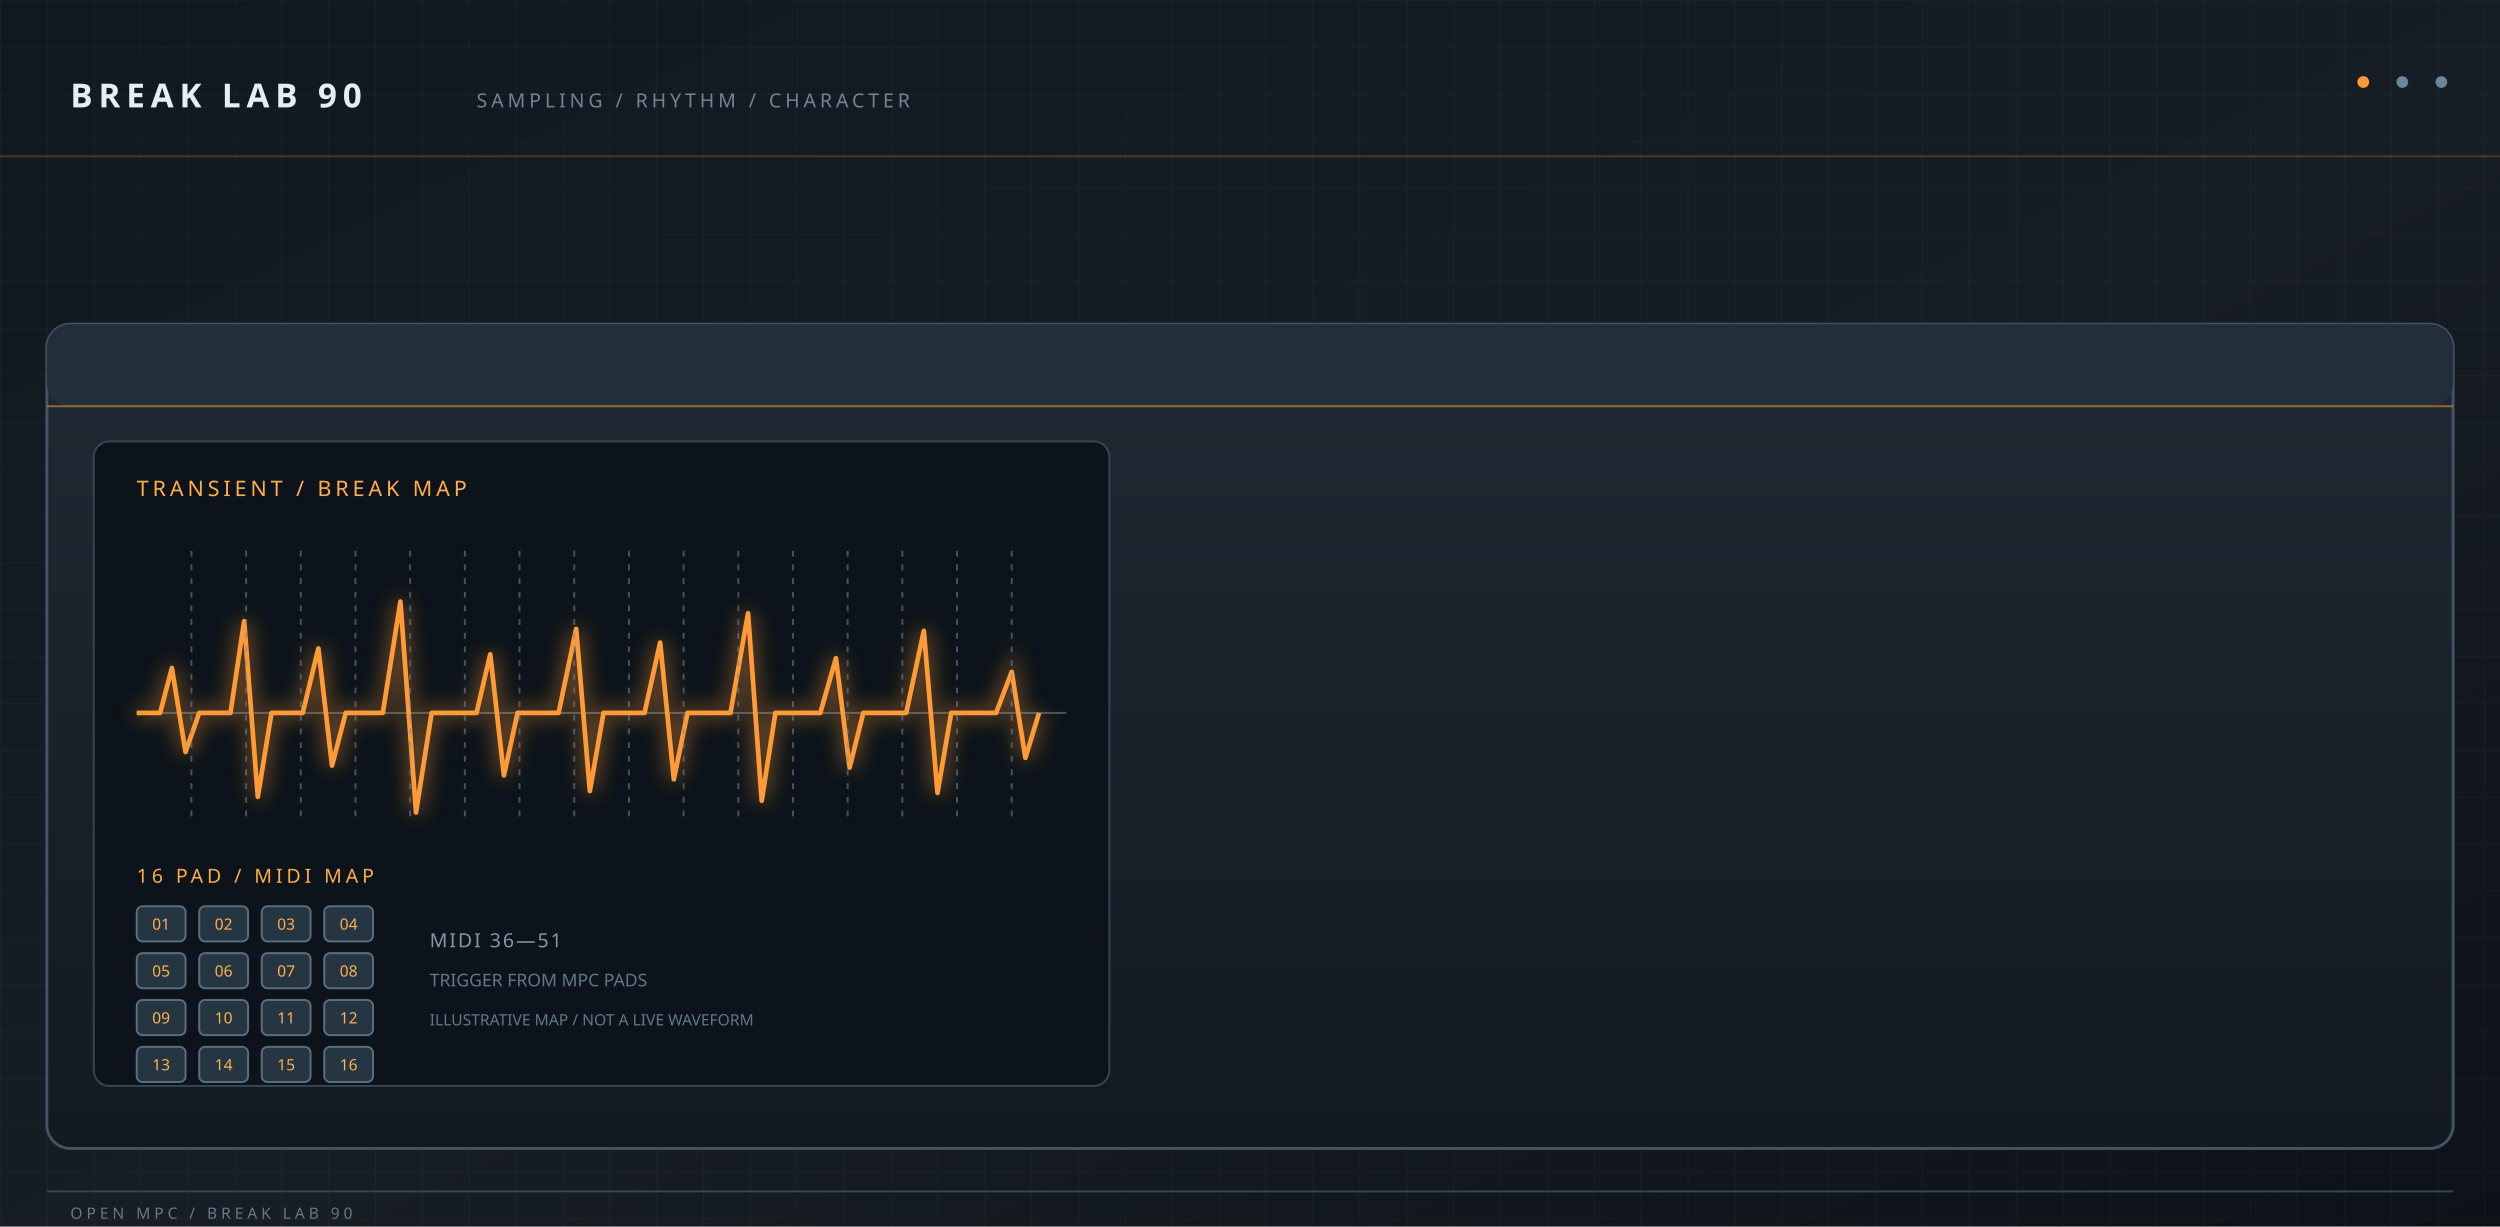
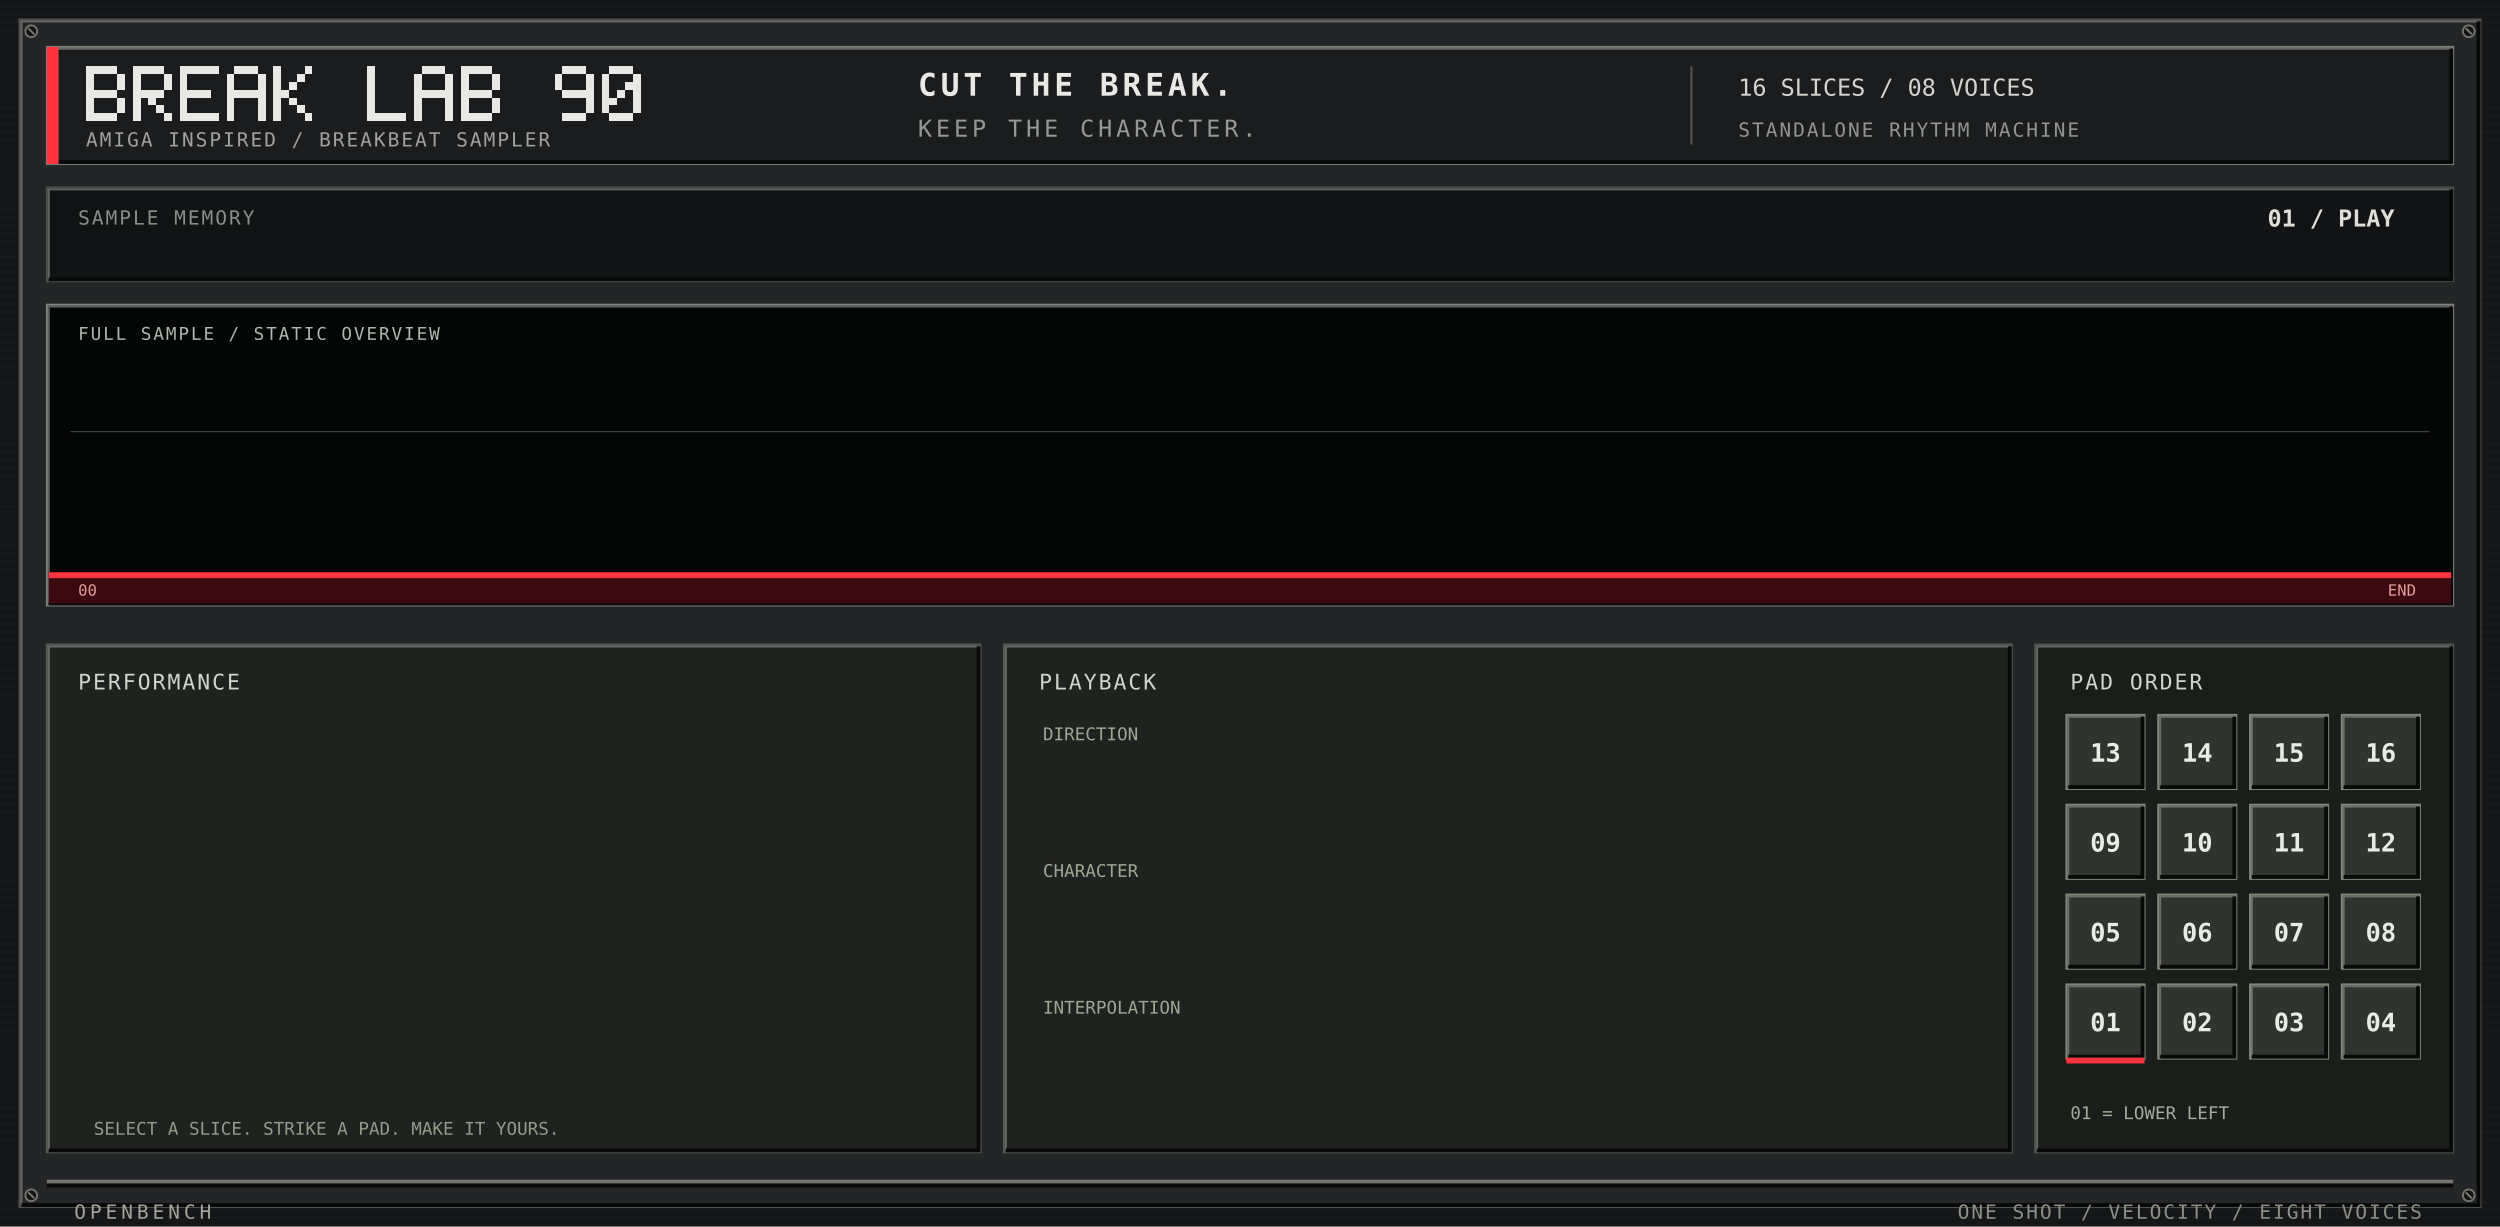
<svg xmlns="http://www.w3.org/2000/svg" width="1280" height="628" viewBox="0 0 1280 628">
  <defs>
-     <linearGradient id="bg" x1="0" y1="0" x2="1" y2="1">
-       <stop offset="0" stop-color="#111820" />
-       <stop offset=".55" stop-color="#171d24" />
-       <stop offset="1" stop-color="#0d1218" />
-     </linearGradient>
-     <linearGradient id="panel" x1="0" y1="0" x2="0" y2="1">
-       <stop offset="0" stop-color="#202a34" />
-       <stop offset="1" stop-color="#121920" />
-     </linearGradient>
-     <linearGradient id="amber" x1="0" y1="0" x2="1" y2="0">
-       <stop stop-color="#ffb44c" />
-       <stop offset="1" stop-color="#d56b24" />
-     </linearGradient>
-     <pattern id="grid" width="24" height="24" patternUnits="userSpaceOnUse">
-       <path d="M24 0H0V24" fill="none" stroke="#8ba0b3" stroke-opacity=".055" />
+     <pattern id="scan" width="4" height="4" patternUnits="userSpaceOnUse">
+       <path d="M0 3.5H4" stroke="#fff" stroke-opacity=".015" />
    </pattern>
-     <filter id="glow">
-       <feGaussianBlur stdDeviation="5" />
-     </filter>
  </defs>
-   <rect width="1280" height="628" fill="url(#bg)" />
-   <rect width="1280" height="628" fill="url(#grid)" />
-   <path d="M0 80H1280" stroke="#ff9b36" stroke-opacity=".22" />
-   <path d="M24 82H330" stroke="url(#amber)" stroke-width="3" />
-   <circle cx="1210" cy="42" r="3" fill="#ff9b36" />
-   <circle cx="1230" cy="42" r="3" fill="#68879f" />
-   <circle cx="1250" cy="42" r="3" fill="#68879f" />
-   <text x="36" y="55" fill="#e7edf3" font-family="sans-serif" font-size="17" font-weight="700" letter-spacing="3">BREAK LAB 90</text>
-   <text x="244" y="55" fill="#718496" font-family="sans-serif" font-size="10" letter-spacing="2">SAMPLING / RHYTHM / CHARACTER</text>
-   <rect x="24" y="166" width="1232" height="422" rx="12" fill="url(#panel)" stroke="#425363" stroke-width="1.5" />
-   <rect x="24" y="166" width="1232" height="42" rx="12" fill="#222e39" />
-   <path d="M24 208H1256" stroke="#ff9b36" stroke-opacity=".55" />
-   <rect x="48" y="226" width="520" height="330" rx="8" fill="#0c131a" stroke="#344654" />
-   <text x="70" y="254" fill="#ffad4a" font-family="sans-serif" font-size="11" letter-spacing="2">TRANSIENT / BREAK MAP</text>
-   <path d="M70 365H546" stroke="#435564" />
-   <path d="M70 365 L82 365 L88 342 L95 385 L102 365 L118 365 L125 318 L132 408 L139 365 L155 365 L163 332 L170 392 L177 365 L196 365 L205 308 L213 416 L221 365 L244 365 L251 335 L258 397 L265 365 L286 365 L295 322 L302 405 L309 365 L330 365 L338 329 L345 399 L352 365 L374 365 L383 314 L390 410 L397 365 L420 365 L428 337 L435 393 L442 365 L464 365 L473 323 L480 406 L487 365 L510 365 L518 344 L525 388 L532 365" fill="none" stroke="#ff9b36" stroke-width="2.4" stroke-linejoin="round" />
-   <path d="M70 365 L82 365 L88 342 L95 385 L102 365 L118 365 L125 318 L132 408 L139 365 L155 365 L163 332 L170 392 L177 365 L196 365 L205 308 L213 416 L221 365 L244 365 L251 335 L258 397 L265 365 L286 365 L295 322 L302 405 L309 365 L330 365 L338 329 L345 399 L352 365 L374 365 L383 314 L390 410 L397 365 L420 365 L428 337 L435 393 L442 365 L464 365 L473 323 L480 406 L487 365 L510 365 L518 344 L525 388 L532 365" fill="none" stroke="#ff9b36" stroke-opacity=".35" stroke-width="7" filter="url(#glow)" />
-   <g stroke="#71899b" stroke-opacity=".55" stroke-dasharray="3 4">
-     <path d="M98 282V420" />
-     <path d="M126 282V420" />
-     <path d="M154 282V420" />
-     <path d="M182 282V420" />
-     <path d="M210 282V420" />
-     <path d="M238 282V420" />
-     <path d="M266 282V420" />
-     <path d="M294 282V420" />
-     <path d="M322 282V420" />
-     <path d="M350 282V420" />
-     <path d="M378 282V420" />
-     <path d="M406 282V420" />
-     <path d="M434 282V420" />
-     <path d="M462 282V420" />
-     <path d="M490 282V420" />
-     <path d="M518 282V420" />
+   <rect width="1280" height="628" fill="#151617" />
+   <rect width="1280" height="628" fill="url(#scan)" />
+   <rect x="10" y="10" width="1260" height="608" fill="#242526" stroke="#525451" />
+   <path d="M11 617V11H1269" fill="none" stroke="#8b8d89" stroke-opacity=".65" />
+   <path d="M11 617H1269V11" fill="none" stroke="#080909" stroke-width="2" />
+   <rect x="24" y="24" width="1232" height="60" fill="#1b1c1d" stroke="#7c7f7a" />
+   <path d="M25 83V25H1255" fill="none" stroke="#8b8d89" stroke-opacity=".65" />
+   <path d="M25 83H1255V25" fill="none" stroke="#080909" stroke-width="2" />
+   <rect x="24" y="24" width="6" height="60" fill="#ff343e" />
+   <g fill="#e8e8e4" shape-rendering="crispEdges">
+     <rect x="44" y="34" width="4" height="4" />
+     <rect x="48" y="34" width="4" height="4" />
+     <rect x="52" y="34" width="4" height="4" />
+     <rect x="56" y="34" width="4" height="4" />
+     <rect x="44" y="38" width="4" height="4" />
+     <rect x="60" y="38" width="4" height="4" />
+     <rect x="44" y="42" width="4" height="4" />
+     <rect x="60" y="42" width="4" height="4" />
+     <rect x="44" y="46" width="4" height="4" />
+     <rect x="48" y="46" width="4" height="4" />
+     <rect x="52" y="46" width="4" height="4" />
+     <rect x="56" y="46" width="4" height="4" />
+     <rect x="44" y="50" width="4" height="4" />
+     <rect x="60" y="50" width="4" height="4" />
+     <rect x="44" y="54" width="4" height="4" />
+     <rect x="60" y="54" width="4" height="4" />
+     <rect x="44" y="58" width="4" height="4" />
+     <rect x="48" y="58" width="4" height="4" />
+     <rect x="52" y="58" width="4" height="4" />
+     <rect x="56" y="58" width="4" height="4" />
+     <rect x="68" y="34" width="4" height="4" />
+     <rect x="72" y="34" width="4" height="4" />
+     <rect x="76" y="34" width="4" height="4" />
+     <rect x="80" y="34" width="4" height="4" />
+     <rect x="68" y="38" width="4" height="4" />
+     <rect x="84" y="38" width="4" height="4" />
+     <rect x="68" y="42" width="4" height="4" />
+     <rect x="84" y="42" width="4" height="4" />
+     <rect x="68" y="46" width="4" height="4" />
+     <rect x="72" y="46" width="4" height="4" />
+     <rect x="76" y="46" width="4" height="4" />
+     <rect x="80" y="46" width="4" height="4" />
+     <rect x="68" y="50" width="4" height="4" />
+     <rect x="76" y="50" width="4" height="4" />
+     <rect x="68" y="54" width="4" height="4" />
+     <rect x="80" y="54" width="4" height="4" />
+     <rect x="68" y="58" width="4" height="4" />
+     <rect x="84" y="58" width="4" height="4" />
+     <rect x="92" y="34" width="4" height="4" />
+     <rect x="96" y="34" width="4" height="4" />
+     <rect x="100" y="34" width="4" height="4" />
+     <rect x="104" y="34" width="4" height="4" />
+     <rect x="108" y="34" width="4" height="4" />
+     <rect x="92" y="38" width="4" height="4" />
+     <rect x="92" y="42" width="4" height="4" />
+     <rect x="92" y="46" width="4" height="4" />
+     <rect x="96" y="46" width="4" height="4" />
+     <rect x="100" y="46" width="4" height="4" />
+     <rect x="104" y="46" width="4" height="4" />
+     <rect x="92" y="50" width="4" height="4" />
+     <rect x="92" y="54" width="4" height="4" />
+     <rect x="92" y="58" width="4" height="4" />
+     <rect x="96" y="58" width="4" height="4" />
+     <rect x="100" y="58" width="4" height="4" />
+     <rect x="104" y="58" width="4" height="4" />
+     <rect x="108" y="58" width="4" height="4" />
+     <rect x="120" y="34" width="4" height="4" />
+     <rect x="124" y="34" width="4" height="4" />
+     <rect x="128" y="34" width="4" height="4" />
+     <rect x="116" y="38" width="4" height="4" />
+     <rect x="132" y="38" width="4" height="4" />
+     <rect x="116" y="42" width="4" height="4" />
+     <rect x="132" y="42" width="4" height="4" />
+     <rect x="116" y="46" width="4" height="4" />
+     <rect x="120" y="46" width="4" height="4" />
+     <rect x="124" y="46" width="4" height="4" />
+     <rect x="128" y="46" width="4" height="4" />
+     <rect x="132" y="46" width="4" height="4" />
+     <rect x="116" y="50" width="4" height="4" />
+     <rect x="132" y="50" width="4" height="4" />
+     <rect x="116" y="54" width="4" height="4" />
+     <rect x="132" y="54" width="4" height="4" />
+     <rect x="116" y="58" width="4" height="4" />
+     <rect x="132" y="58" width="4" height="4" />
+     <rect x="140" y="34" width="4" height="4" />
+     <rect x="156" y="34" width="4" height="4" />
+     <rect x="140" y="38" width="4" height="4" />
+     <rect x="152" y="38" width="4" height="4" />
+     <rect x="140" y="42" width="4" height="4" />
+     <rect x="148" y="42" width="4" height="4" />
+     <rect x="140" y="46" width="4" height="4" />
+     <rect x="144" y="46" width="4" height="4" />
+     <rect x="140" y="50" width="4" height="4" />
+     <rect x="148" y="50" width="4" height="4" />
+     <rect x="140" y="54" width="4" height="4" />
+     <rect x="152" y="54" width="4" height="4" />
+     <rect x="140" y="58" width="4" height="4" />
+     <rect x="156" y="58" width="4" height="4" />
+     <rect x="188" y="34" width="4" height="4" />
+     <rect x="188" y="38" width="4" height="4" />
+     <rect x="188" y="42" width="4" height="4" />
+     <rect x="188" y="46" width="4" height="4" />
+     <rect x="188" y="50" width="4" height="4" />
+     <rect x="188" y="54" width="4" height="4" />
+     <rect x="188" y="58" width="4" height="4" />
+     <rect x="192" y="58" width="4" height="4" />
+     <rect x="196" y="58" width="4" height="4" />
+     <rect x="200" y="58" width="4" height="4" />
+     <rect x="204" y="58" width="4" height="4" />
+     <rect x="216" y="34" width="4" height="4" />
+     <rect x="220" y="34" width="4" height="4" />
+     <rect x="224" y="34" width="4" height="4" />
+     <rect x="212" y="38" width="4" height="4" />
+     <rect x="228" y="38" width="4" height="4" />
+     <rect x="212" y="42" width="4" height="4" />
+     <rect x="228" y="42" width="4" height="4" />
+     <rect x="212" y="46" width="4" height="4" />
+     <rect x="216" y="46" width="4" height="4" />
+     <rect x="220" y="46" width="4" height="4" />
+     <rect x="224" y="46" width="4" height="4" />
+     <rect x="228" y="46" width="4" height="4" />
+     <rect x="212" y="50" width="4" height="4" />
+     <rect x="228" y="50" width="4" height="4" />
+     <rect x="212" y="54" width="4" height="4" />
+     <rect x="228" y="54" width="4" height="4" />
+     <rect x="212" y="58" width="4" height="4" />
+     <rect x="228" y="58" width="4" height="4" />
+     <rect x="236" y="34" width="4" height="4" />
+     <rect x="240" y="34" width="4" height="4" />
+     <rect x="244" y="34" width="4" height="4" />
+     <rect x="248" y="34" width="4" height="4" />
+     <rect x="236" y="38" width="4" height="4" />
+     <rect x="252" y="38" width="4" height="4" />
+     <rect x="236" y="42" width="4" height="4" />
+     <rect x="252" y="42" width="4" height="4" />
+     <rect x="236" y="46" width="4" height="4" />
+     <rect x="240" y="46" width="4" height="4" />
+     <rect x="244" y="46" width="4" height="4" />
+     <rect x="248" y="46" width="4" height="4" />
+     <rect x="236" y="50" width="4" height="4" />
+     <rect x="252" y="50" width="4" height="4" />
+     <rect x="236" y="54" width="4" height="4" />
+     <rect x="252" y="54" width="4" height="4" />
+     <rect x="236" y="58" width="4" height="4" />
+     <rect x="240" y="58" width="4" height="4" />
+     <rect x="244" y="58" width="4" height="4" />
+     <rect x="248" y="58" width="4" height="4" />
+     <rect x="288" y="34" width="4" height="4" />
+     <rect x="292" y="34" width="4" height="4" />
+     <rect x="296" y="34" width="4" height="4" />
+     <rect x="284" y="38" width="4" height="4" />
+     <rect x="300" y="38" width="4" height="4" />
+     <rect x="284" y="42" width="4" height="4" />
+     <rect x="300" y="42" width="4" height="4" />
+     <rect x="288" y="46" width="4" height="4" />
+     <rect x="292" y="46" width="4" height="4" />
+     <rect x="296" y="46" width="4" height="4" />
+     <rect x="300" y="46" width="4" height="4" />
+     <rect x="300" y="50" width="4" height="4" />
+     <rect x="300" y="54" width="4" height="4" />
+     <rect x="288" y="58" width="4" height="4" />
+     <rect x="292" y="58" width="4" height="4" />
+     <rect x="296" y="58" width="4" height="4" />
+     <rect x="312" y="34" width="4" height="4" />
+     <rect x="316" y="34" width="4" height="4" />
+     <rect x="320" y="34" width="4" height="4" />
+     <rect x="308" y="38" width="4" height="4" />
+     <rect x="324" y="38" width="4" height="4" />
+     <rect x="308" y="42" width="4" height="4" />
+     <rect x="320" y="42" width="4" height="4" />
+     <rect x="324" y="42" width="4" height="4" />
+     <rect x="308" y="46" width="4" height="4" />
+     <rect x="316" y="46" width="4" height="4" />
+     <rect x="324" y="46" width="4" height="4" />
+     <rect x="308" y="50" width="4" height="4" />
+     <rect x="312" y="50" width="4" height="4" />
+     <rect x="324" y="50" width="4" height="4" />
+     <rect x="308" y="54" width="4" height="4" />
+     <rect x="324" y="54" width="4" height="4" />
+     <rect x="312" y="58" width="4" height="4" />
+     <rect x="316" y="58" width="4" height="4" />
+     <rect x="320" y="58" width="4" height="4" />
  </g>
-   <text x="70" y="452" fill="#ffad4a" font-family="sans-serif" font-size="10" letter-spacing="2">16 PAD / MIDI MAP</text>
-   <g fill="#263542" stroke="#5a6e7e" stroke-width="1">
-     <rect x="70" y="464" width="25" height="18" rx="3" />
-     <rect x="102" y="464" width="25" height="18" rx="3" />
-     <rect x="134" y="464" width="25" height="18" rx="3" />
-     <rect x="166" y="464" width="25" height="18" rx="3" />
-     <rect x="70" y="488" width="25" height="18" rx="3" />
-     <rect x="102" y="488" width="25" height="18" rx="3" />
-     <rect x="134" y="488" width="25" height="18" rx="3" />
-     <rect x="166" y="488" width="25" height="18" rx="3" />
-     <rect x="70" y="512" width="25" height="18" rx="3" />
-     <rect x="102" y="512" width="25" height="18" rx="3" />
-     <rect x="134" y="512" width="25" height="18" rx="3" />
-     <rect x="166" y="512" width="25" height="18" rx="3" />
-     <rect x="70" y="536" width="25" height="18" rx="3" />
-     <rect x="102" y="536" width="25" height="18" rx="3" />
-     <rect x="134" y="536" width="25" height="18" rx="3" />
-     <rect x="166" y="536" width="25" height="18" rx="3" />
-   </g>
-   <g fill="#ffb04f" font-family="sans-serif" font-size="8" text-anchor="middle">
-     <text x="82.5" y="476">01</text>
-     <text x="114.5" y="476">02</text>
-     <text x="146.5" y="476">03</text>
-     <text x="178.5" y="476">04</text>
-     <text x="82.5" y="500">05</text>
-     <text x="114.5" y="500">06</text>
-     <text x="146.5" y="500">07</text>
-     <text x="178.5" y="500">08</text>
-     <text x="82.5" y="524">09</text>
-     <text x="114.5" y="524">10</text>
-     <text x="146.5" y="524">11</text>
-     <text x="178.5" y="524">12</text>
-     <text x="82.5" y="548">13</text>
-     <text x="114.5" y="548">14</text>
-     <text x="146.5" y="548">15</text>
-     <text x="178.5" y="548">16</text>
-   </g>
-   <text x="220" y="485" fill="#8497a8" font-family="sans-serif" font-size="10" letter-spacing="1">MIDI 36—51</text>
-   <text x="220" y="505" fill="#617789" font-family="sans-serif" font-size="9">TRIGGER FROM MPC PADS</text>
-   <text x="220" y="525" fill="#617789" font-family="sans-serif" font-size="8">ILLUSTRATIVE MAP / NOT A LIVE WAVEFORM</text>
-   <path d="M24 610H1256" stroke="#344654" />
-   <text x="36" y="624" fill="#64798a" font-family="sans-serif" font-size="8" letter-spacing="2">OPEN MPC / BREAK LAB 90</text>
+   <text x="44" y="75" fill="#a0a29d" font-family="DejaVu Sans Mono, monospace" font-size="10" letter-spacing="1">AMIGA INSPIRED  /  BREAKBEAT SAMPLER</text>
+   <text x="470" y="49" fill="#e8e8e4" font-family="DejaVu Sans Mono, monospace" font-size="16" font-weight="bold" letter-spacing="2">CUT THE BREAK.</text>
+   <text x="470" y="70" fill="#969995" font-family="DejaVu Sans Mono, monospace" font-size="12" letter-spacing="2">KEEP THE CHARACTER.</text>
+   <path d="M866 34V74" stroke="#555853" />
+   <text x="890" y="49" fill="#d2d4cd" font-family="DejaVu Sans Mono, monospace" font-size="12">16 SLICES   /   08 VOICES</text>
+   <text x="890" y="70" fill="#92958f" font-family="DejaVu Sans Mono, monospace" font-size="10" letter-spacing="1">STANDALONE RHYTHM MACHINE</text>
+   <rect x="24" y="96" width="1232" height="48" fill="#111314" stroke="#4c504c" />
+   <path d="M25 143V97H1255" fill="none" stroke="#8b8d89" stroke-opacity=".65" />
+   <path d="M25 143H1255V97" fill="none" stroke="#080909" stroke-width="2" />
+   <text x="40" y="115" fill="#8a8e87" font-family="DejaVu Sans Mono, monospace" font-size="10" letter-spacing="1">SAMPLE MEMORY</text>
+   <text x="1226" y="116" fill="#dedfd8" font-family="DejaVu Sans Mono, monospace" font-size="12" text-anchor="end" font-weight="bold">01 / PLAY</text>
+   <rect x="24" y="604" width="1232" height="2" fill="#74766f" />
+   <rect x="24" y="606" width="1232" height="2" fill="#090a0a" />
+   <text x="38" y="624" fill="#a2a59b" font-family="DejaVu Sans Mono, monospace" font-size="10" letter-spacing="2">OPENBENCH</text>
+   <text x="1240" y="624" fill="#8c9087" font-family="DejaVu Sans Mono, monospace" font-size="10" text-anchor="end" letter-spacing="1">ONE SHOT / VELOCITY / EIGHT VOICES</text>
+   <circle cx="16" cy="16" r="3" fill="#111211" stroke="#71756e" />
+   <path d="M14.5 14.5L17.5 17.5" stroke="#777b72" />
+   <circle cx="1264" cy="16" r="3" fill="#111211" stroke="#71756e" />
+   <path d="M1262.5 14.5L1265.5 17.5" stroke="#777b72" />
+   <circle cx="16" cy="612" r="3" fill="#111211" stroke="#71756e" />
+   <path d="M14.5 610.5L17.5 613.5" stroke="#777b72" />
+   <circle cx="1264" cy="612" r="3" fill="#111211" stroke="#71756e" />
+   <path d="M1262.5 610.5L1265.5 613.5" stroke="#777b72" />
+   <rect x="24" y="156" width="1232" height="154" fill="#030505" stroke="#81847e" />
+   <path d="M25 309V157H1255" fill="none" stroke="#8b8d89" stroke-opacity=".65" />
+   <path d="M25 309H1255V157" fill="none" stroke="#080909" stroke-width="2" />
+   <path d="M36 221H1244" stroke="#40443e" stroke-width=".6" />
+   <text x="40" y="174" fill="#b2b6ad" font-family="DejaVu Sans Mono, monospace" font-size="9" letter-spacing="1">FULL SAMPLE / STATIC OVERVIEW</text>
+   <text x="1236" y="174" fill="#b2b6ad" font-family="DejaVu Sans Mono, monospace" font-size="9" text-anchor="end" />
+   <rect x="25" y="293" width="1230" height="16" fill="#3a0a10" />
+   <rect x="25" y="293" width="1230" height="3" fill="#ff343e" />
+   <text x="40" y="305" fill="#e39d9f" font-family="DejaVu Sans Mono, monospace" font-size="8">00</text>
+   <text x="1237" y="305" fill="#e39d9f" font-family="DejaVu Sans Mono, monospace" font-size="8" text-anchor="end">END</text>
+   <rect x="24" y="330" width="478" height="260" fill="#202220" stroke="#555b51" />
+   <path d="M25 589V331H501" fill="none" stroke="#8b8d89" stroke-opacity=".65" />
+   <path d="M25 589H501V331" fill="none" stroke="#080909" stroke-width="2" />
+   <text x="40" y="353" fill="#d1d6cb" font-family="DejaVu Sans Mono, monospace" font-size="11" letter-spacing="1">PERFORMANCE</text>
+   <rect x="514" y="330" width="516" height="260" fill="#202220" stroke="#555b51" />
+   <path d="M515 589V331H1029" fill="none" stroke="#8b8d89" stroke-opacity=".65" />
+   <path d="M515 589H1029V331" fill="none" stroke="#080909" stroke-width="2" />
+   <text x="532" y="353" fill="#d1d6cb" font-family="DejaVu Sans Mono, monospace" font-size="11" letter-spacing="1">PLAYBACK</text>
+   <text x="48" y="581" fill="#929b88" font-family="DejaVu Sans Mono, monospace" font-size="9">SELECT A SLICE. STRIKE A PAD. MAKE IT YOURS.</text>
+   <text x="534" y="379" fill="#9da792" font-family="DejaVu Sans Mono, monospace" font-size="9">DIRECTION</text>
+   <text x="534" y="449" fill="#9da792" font-family="DejaVu Sans Mono, monospace" font-size="9">CHARACTER</text>
+   <text x="534" y="519" fill="#9da792" font-family="DejaVu Sans Mono, monospace" font-size="9">INTERPOLATION</text>
+   <rect x="1042" y="330" width="214" height="260" fill="#1b1d1b" stroke="#50564d" />
+   <path d="M1043 589V331H1255" fill="none" stroke="#8b8d89" stroke-opacity=".65" />
+   <path d="M1043 589H1255V331" fill="none" stroke="#080909" stroke-width="2" />
+   <text x="1060" y="353" fill="#d0d5ca" font-family="DejaVu Sans Mono, monospace" font-size="11" letter-spacing="1">PAD ORDER</text>
+   <rect x="1058" y="366" width="40" height="38" fill="#30332e" stroke="#7f8779" />
+   <path d="M1059 403V367H1097" fill="none" stroke="#8b8d89" stroke-opacity=".65" />
+   <path d="M1059 403H1097V367" fill="none" stroke="#080909" stroke-width="2" />
+   <text x="1078" y="390" fill="#e8ece3" font-family="DejaVu Sans Mono, monospace" font-size="13" text-anchor="middle" font-weight="bold">13</text>
+   <rect x="1105" y="366" width="40" height="38" fill="#30332e" stroke="#7f8779" />
+   <path d="M1106 403V367H1144" fill="none" stroke="#8b8d89" stroke-opacity=".65" />
+   <path d="M1106 403H1144V367" fill="none" stroke="#080909" stroke-width="2" />
+   <text x="1125" y="390" fill="#e8ece3" font-family="DejaVu Sans Mono, monospace" font-size="13" text-anchor="middle" font-weight="bold">14</text>
+   <rect x="1152" y="366" width="40" height="38" fill="#30332e" stroke="#7f8779" />
+   <path d="M1153 403V367H1191" fill="none" stroke="#8b8d89" stroke-opacity=".65" />
+   <path d="M1153 403H1191V367" fill="none" stroke="#080909" stroke-width="2" />
+   <text x="1172" y="390" fill="#e8ece3" font-family="DejaVu Sans Mono, monospace" font-size="13" text-anchor="middle" font-weight="bold">15</text>
+   <rect x="1199" y="366" width="40" height="38" fill="#30332e" stroke="#7f8779" />
+   <path d="M1200 403V367H1238" fill="none" stroke="#8b8d89" stroke-opacity=".65" />
+   <path d="M1200 403H1238V367" fill="none" stroke="#080909" stroke-width="2" />
+   <text x="1219" y="390" fill="#e8ece3" font-family="DejaVu Sans Mono, monospace" font-size="13" text-anchor="middle" font-weight="bold">16</text>
+   <rect x="1058" y="412" width="40" height="38" fill="#30332e" stroke="#7f8779" />
+   <path d="M1059 449V413H1097" fill="none" stroke="#8b8d89" stroke-opacity=".65" />
+   <path d="M1059 449H1097V413" fill="none" stroke="#080909" stroke-width="2" />
+   <text x="1078" y="436" fill="#e8ece3" font-family="DejaVu Sans Mono, monospace" font-size="13" text-anchor="middle" font-weight="bold">09</text>
+   <rect x="1105" y="412" width="40" height="38" fill="#30332e" stroke="#7f8779" />
+   <path d="M1106 449V413H1144" fill="none" stroke="#8b8d89" stroke-opacity=".65" />
+   <path d="M1106 449H1144V413" fill="none" stroke="#080909" stroke-width="2" />
+   <text x="1125" y="436" fill="#e8ece3" font-family="DejaVu Sans Mono, monospace" font-size="13" text-anchor="middle" font-weight="bold">10</text>
+   <rect x="1152" y="412" width="40" height="38" fill="#30332e" stroke="#7f8779" />
+   <path d="M1153 449V413H1191" fill="none" stroke="#8b8d89" stroke-opacity=".65" />
+   <path d="M1153 449H1191V413" fill="none" stroke="#080909" stroke-width="2" />
+   <text x="1172" y="436" fill="#e8ece3" font-family="DejaVu Sans Mono, monospace" font-size="13" text-anchor="middle" font-weight="bold">11</text>
+   <rect x="1199" y="412" width="40" height="38" fill="#30332e" stroke="#7f8779" />
+   <path d="M1200 449V413H1238" fill="none" stroke="#8b8d89" stroke-opacity=".65" />
+   <path d="M1200 449H1238V413" fill="none" stroke="#080909" stroke-width="2" />
+   <text x="1219" y="436" fill="#e8ece3" font-family="DejaVu Sans Mono, monospace" font-size="13" text-anchor="middle" font-weight="bold">12</text>
+   <rect x="1058" y="458" width="40" height="38" fill="#30332e" stroke="#7f8779" />
+   <path d="M1059 495V459H1097" fill="none" stroke="#8b8d89" stroke-opacity=".65" />
+   <path d="M1059 495H1097V459" fill="none" stroke="#080909" stroke-width="2" />
+   <text x="1078" y="482" fill="#e8ece3" font-family="DejaVu Sans Mono, monospace" font-size="13" text-anchor="middle" font-weight="bold">05</text>
+   <rect x="1105" y="458" width="40" height="38" fill="#30332e" stroke="#7f8779" />
+   <path d="M1106 495V459H1144" fill="none" stroke="#8b8d89" stroke-opacity=".65" />
+   <path d="M1106 495H1144V459" fill="none" stroke="#080909" stroke-width="2" />
+   <text x="1125" y="482" fill="#e8ece3" font-family="DejaVu Sans Mono, monospace" font-size="13" text-anchor="middle" font-weight="bold">06</text>
+   <rect x="1152" y="458" width="40" height="38" fill="#30332e" stroke="#7f8779" />
+   <path d="M1153 495V459H1191" fill="none" stroke="#8b8d89" stroke-opacity=".65" />
+   <path d="M1153 495H1191V459" fill="none" stroke="#080909" stroke-width="2" />
+   <text x="1172" y="482" fill="#e8ece3" font-family="DejaVu Sans Mono, monospace" font-size="13" text-anchor="middle" font-weight="bold">07</text>
+   <rect x="1199" y="458" width="40" height="38" fill="#30332e" stroke="#7f8779" />
+   <path d="M1200 495V459H1238" fill="none" stroke="#8b8d89" stroke-opacity=".65" />
+   <path d="M1200 495H1238V459" fill="none" stroke="#080909" stroke-width="2" />
+   <text x="1219" y="482" fill="#e8ece3" font-family="DejaVu Sans Mono, monospace" font-size="13" text-anchor="middle" font-weight="bold">08</text>
+   <rect x="1058" y="504" width="40" height="38" fill="#30332e" stroke="#7f8779" />
+   <path d="M1059 541V505H1097" fill="none" stroke="#8b8d89" stroke-opacity=".65" />
+   <path d="M1059 541H1097V505" fill="none" stroke="#080909" stroke-width="2" />
+   <text x="1078" y="528" fill="#e8ece3" font-family="DejaVu Sans Mono, monospace" font-size="13" text-anchor="middle" font-weight="bold">01</text>
+   <rect x="1105" y="504" width="40" height="38" fill="#30332e" stroke="#7f8779" />
+   <path d="M1106 541V505H1144" fill="none" stroke="#8b8d89" stroke-opacity=".65" />
+   <path d="M1106 541H1144V505" fill="none" stroke="#080909" stroke-width="2" />
+   <text x="1125" y="528" fill="#e8ece3" font-family="DejaVu Sans Mono, monospace" font-size="13" text-anchor="middle" font-weight="bold">02</text>
+   <rect x="1152" y="504" width="40" height="38" fill="#30332e" stroke="#7f8779" />
+   <path d="M1153 541V505H1191" fill="none" stroke="#8b8d89" stroke-opacity=".65" />
+   <path d="M1153 541H1191V505" fill="none" stroke="#080909" stroke-width="2" />
+   <text x="1172" y="528" fill="#e8ece3" font-family="DejaVu Sans Mono, monospace" font-size="13" text-anchor="middle" font-weight="bold">03</text>
+   <rect x="1199" y="504" width="40" height="38" fill="#30332e" stroke="#7f8779" />
+   <path d="M1200 541V505H1238" fill="none" stroke="#8b8d89" stroke-opacity=".65" />
+   <path d="M1200 541H1238V505" fill="none" stroke="#080909" stroke-width="2" />
+   <text x="1219" y="528" fill="#e8ece3" font-family="DejaVu Sans Mono, monospace" font-size="13" text-anchor="middle" font-weight="bold">04</text>
+   <text x="1060" y="573" fill="#a4ad9b" font-family="DejaVu Sans Mono, monospace" font-size="9">01 = LOWER LEFT</text>
+   <path d="M1058 543H1098" stroke="#ff343e" stroke-width="3" />
</svg>
